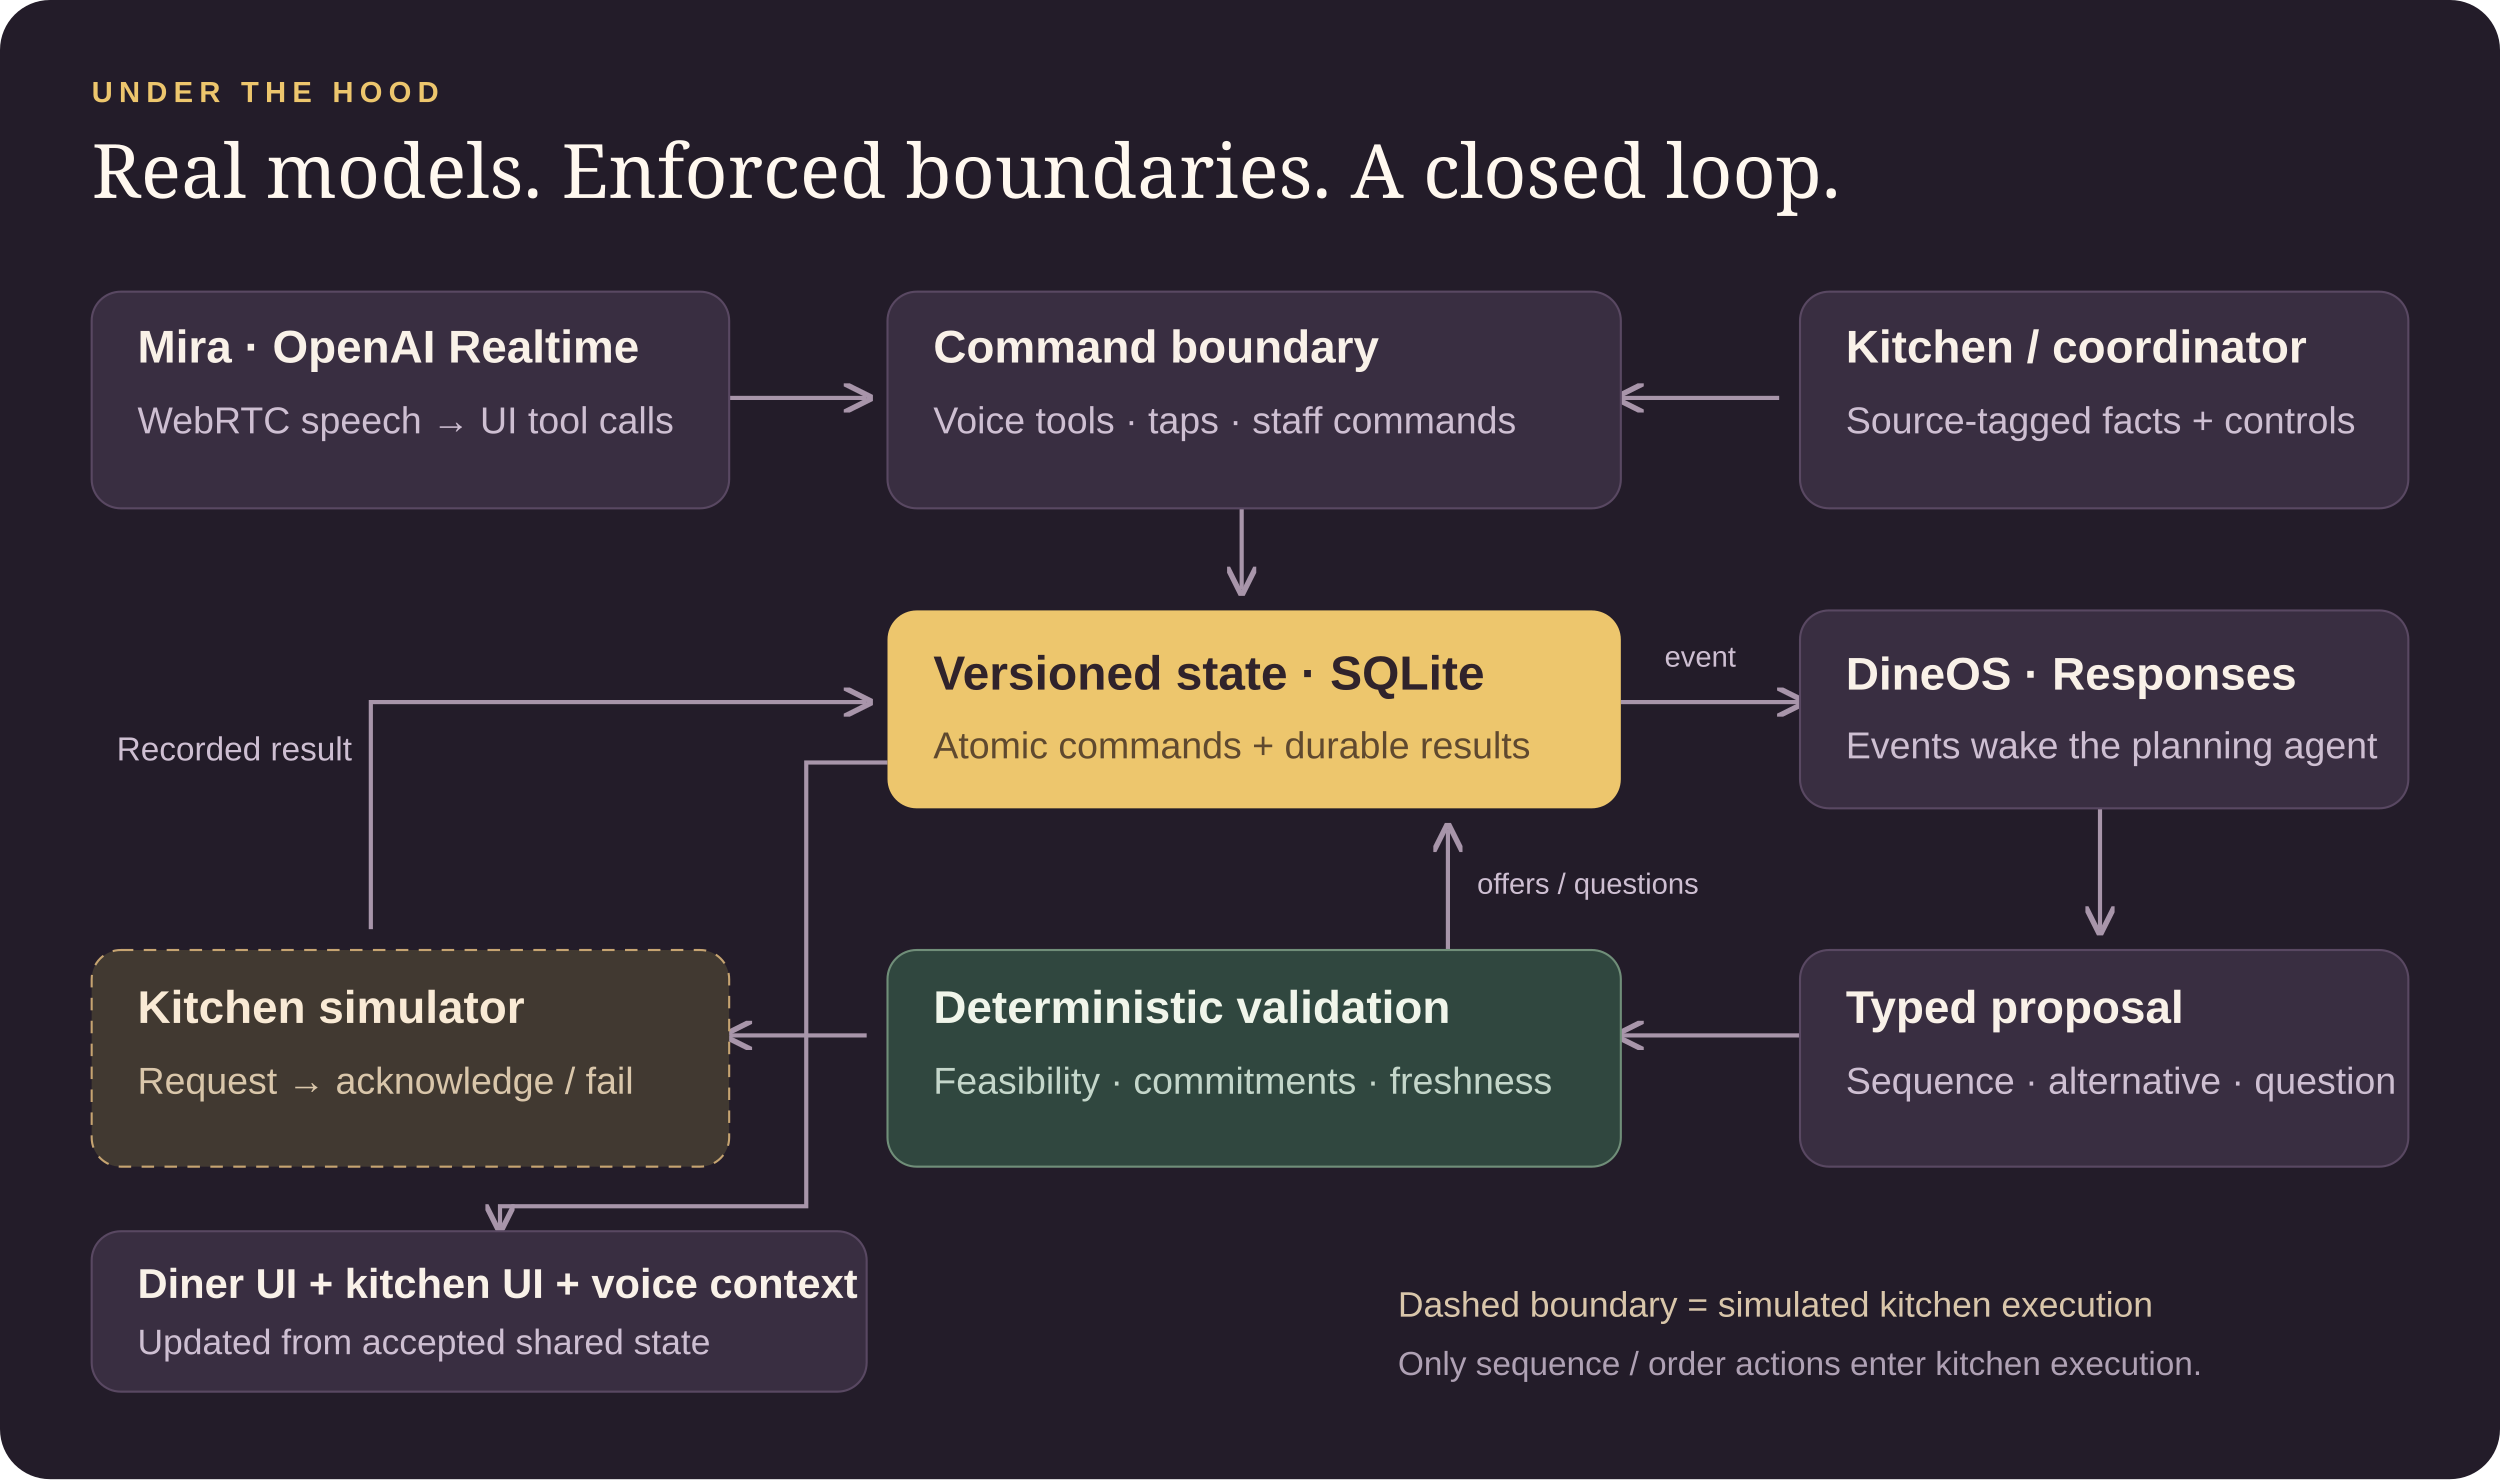
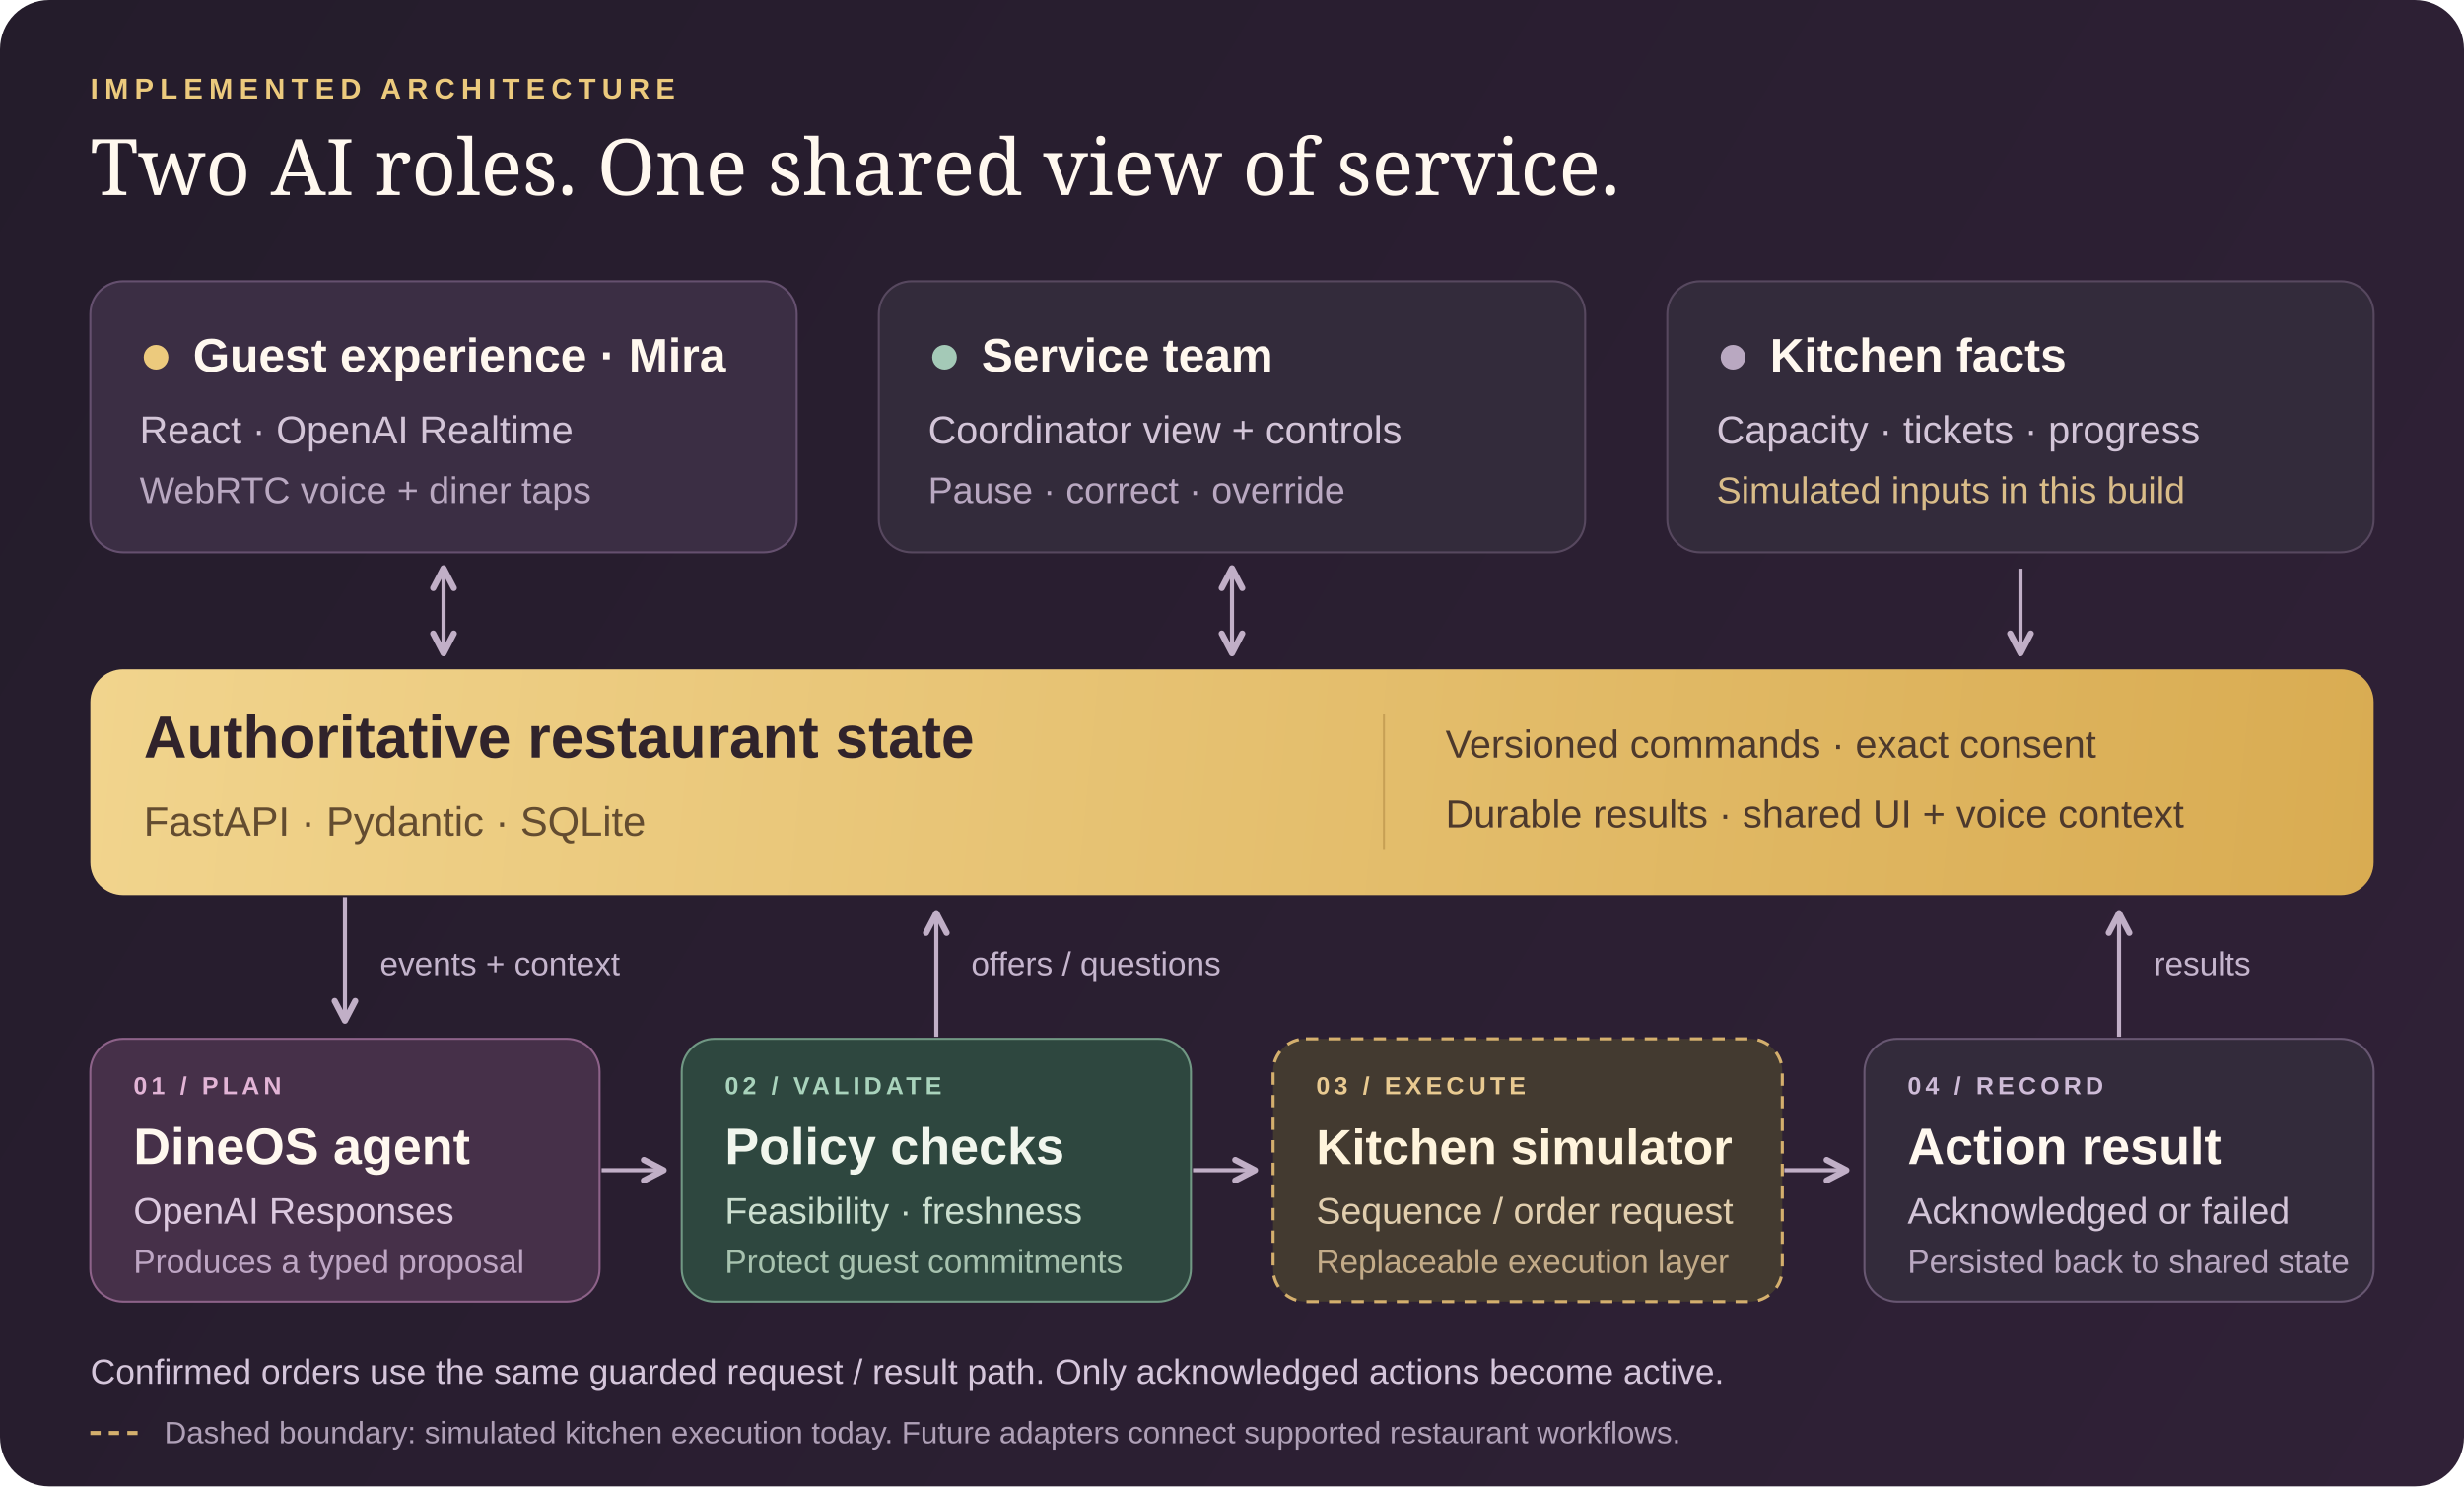
- <svg xmlns="http://www.w3.org/2000/svg" width="1200" height="710" viewBox="0 0 1200 710" fill="none" role="img" aria-labelledby="title desc">
+ <svg xmlns="http://www.w3.org/2000/svg" width="1200" height="724" viewBox="0 0 1200 724" fill="none" role="img" aria-labelledby="title desc">
  <defs>
-     <marker id="arr" markerWidth="7" markerHeight="7" refX="5.5" refY="3.5" orient="auto">
-       <path d="M0 0L7 3.5L0 7" fill="none" stroke="#A895AA" stroke-width="1.3" />
+     <linearGradient id="canvas" x1="0" y1="0" x2="1200" y2="724" gradientUnits="userSpaceOnUse">
+       <stop stop-color="#241C2B" />
+       <stop offset="1" stop-color="#302137" />
+     </linearGradient>
+     <linearGradient id="state" x1="44" y1="326" x2="1156" y2="436" gradientUnits="userSpaceOnUse">
+       <stop stop-color="#F1D48D" />
+       <stop offset="1" stop-color="#D9AC52" />
+     </linearGradient>
+     <marker id="arrow" markerWidth="7" markerHeight="7" refX="5.7" refY="3.5" orient="auto-start-reverse">
+       <path d="M1 1L5.8 3.5L1 6" fill="none" stroke="#C1AFC7" stroke-width="1.5" stroke-linecap="round" stroke-linejoin="round" />
    </marker>
  </defs>
-   <rect width="1200" height="710" rx="24" fill="#231C29" />
+   <rect width="1200" height="724" rx="24" fill="url(#canvas)" />
  <g font-family="Arial, Helvetica, sans-serif">
-     <text x="44" y="49" fill="#EDC66D" font-size="14" font-weight="bold" letter-spacing="3">UNDER THE HOOD</text>
-     <text x="44" y="95" fill="#FFF8EF" font-family="Georgia, serif" font-size="36">Real models. Enforced boundaries. A closed loop.</text>
-     <g stroke="#A895AA" stroke-width="2" marker-end="url(#arr)">
-       <path d="M350 191H416" />
-       <path d="M596 244V283" />
-       <path d="M854 191H778" />
-       <path d="M778 337H864" />
-       <path d="M1008 388V446" />
-       <path d="M864 497H778" />
-       <path d="M416 497H350" />
-       <path d="M178 446V337H416" />
-       <path d="M695 456V398" />
-       <path d="M426 366H387V579H240V589" />
+     <text x="44" y="48" fill="#ECCA7D" font-size="14" font-weight="bold" letter-spacing="3">IMPLEMENTED ARCHITECTURE</text>
+     <text x="44" y="95" fill="#FFF8EF" font-family="Georgia, serif" font-size="38">Two AI roles. One shared view of service.</text>
+     <rect x="44" y="137" width="344" height="132" rx="16" fill="#3B2E44" stroke="#65506F" />
+     <rect x="428" y="137" width="344" height="132" rx="16" fill="#332B3B" stroke="#57485F" />
+     <rect x="812" y="137" width="344" height="132" rx="16" fill="#332B3B" stroke="#57485F" />
+     <circle cx="76" cy="174" r="6" fill="#ECCA7D" />
+     <text x="94" y="181" fill="#FFF8EF" font-size="23" font-weight="bold">Guest experience · Mira</text>
+     <text x="68" y="216" fill="#D3C5D8" font-size="19">React · OpenAI Realtime</text>
+     <text x="68" y="245" fill="#B9A8C1" font-size="18">WebRTC voice + diner taps</text>
+     <circle cx="460" cy="174" r="6" fill="#A4C9B7" />
+     <text x="478" y="181" fill="#FFF8EF" font-size="23" font-weight="bold">Service team</text>
+     <text x="452" y="216" fill="#D3C5D8" font-size="19">Coordinator view + controls</text>
+     <text x="452" y="245" fill="#B9A8C1" font-size="18">Pause · correct · override</text>
+     <circle cx="844" cy="174" r="6" fill="#B9A8C1" />
+     <text x="862" y="181" fill="#FFF8EF" font-size="23" font-weight="bold">Kitchen facts</text>
+     <text x="836" y="216" fill="#D3C5D8" font-size="19">Capacity · tickets · progress</text>
+     <text x="836" y="245" fill="#D9BC88" font-size="18">Simulated inputs in this build</text>
+     <g stroke="#C1AFC7" stroke-width="2" fill="none" marker-end="url(#arrow)">
+       <path d="M216 277V318" marker-start="url(#arrow)" />
+       <path d="M600 277V318" marker-start="url(#arrow)" />
+       <path d="M984 277V318" />
    </g>
-     <rect x="44" y="140" width="306" height="104" rx="14" fill="#392E41" stroke="#594862" />
-     <text x="66" y="174" fill="#F9F1E8" font-size="22" font-weight="bold">Mira · OpenAI Realtime</text>
-     <text x="66" y="208" fill="#CEBFD2" font-size="18">WebRTC speech → UI tool calls</text>
-     <rect x="426" y="140" width="352" height="104" rx="14" fill="#392E41" stroke="#594862" />
-     <text x="448" y="174" fill="#F9F1E8" font-size="22" font-weight="bold">Command boundary</text>
-     <text x="448" y="208" fill="#CEBFD2" font-size="18">Voice tools · taps · staff commands</text>
-     <rect x="864" y="140" width="292" height="104" rx="14" fill="#392E41" stroke="#594862" />
-     <text x="886" y="174" fill="#F9F1E8" font-size="22" font-weight="bold">Kitchen / coordinator</text>
-     <text x="886" y="208" fill="#CEBFD2" font-size="18">Source-tagged facts + controls</text>
-     <rect x="426" y="293" width="352" height="95" rx="14" fill="#EDC66D" />
-     <text x="448" y="331" fill="#30232B" font-size="23" font-weight="bold">Versioned state · SQLite</text>
-     <text x="448" y="364" fill="#5F492F" font-size="18">Atomic commands + durable results</text>
-     <rect x="864" y="293" width="292" height="95" rx="14" fill="#392E41" stroke="#594862" />
-     <text x="886" y="331" fill="#F9F1E8" font-size="22" font-weight="bold">DineOS · Responses</text>
-     <text x="886" y="364" fill="#CEBFD2" font-size="18">Events wake the planning agent</text>
-     <rect x="864" y="456" width="292" height="104" rx="14" fill="#392E41" stroke="#594862" />
-     <text x="886" y="491" fill="#F9F1E8" font-size="22" font-weight="bold">Typed proposal</text>
-     <text x="886" y="525" fill="#CEBFD2" font-size="18">Sequence · alternative · question</text>
-     <rect x="426" y="456" width="352" height="104" rx="14" fill="#30473F" stroke="#708E79" />
-     <text x="448" y="491" fill="#F0F5EA" font-size="22" font-weight="bold">Deterministic validation</text>
-     <text x="448" y="525" fill="#C4D6CA" font-size="18">Feasibility · commitments · freshness</text>
-     <rect x="44" y="456" width="306" height="104" rx="14" fill="#413931" stroke="#C6A471" stroke-dasharray="6 5" />
-     <text x="66" y="491" fill="#F9EAD5" font-size="22" font-weight="bold">Kitchen simulator</text>
-     <text x="66" y="525" fill="#D9C6AA" font-size="18">Request → acknowledge / fail</text>
-     <text x="56" y="365" fill="#CEBFD2" font-size="16">Recorded result</text>
-     <text x="799" y="320" fill="#CEBFD2" font-size="14">event</text>
-     <text x="709" y="429" fill="#CEBFD2" font-size="14">offers / questions</text>
-     <rect x="44" y="591" width="372" height="77" rx="14" fill="#392E41" stroke="#594862" />
-     <text x="66" y="623" fill="#F9F1E8" font-size="20" font-weight="bold">Diner UI + kitchen UI + voice context</text>
-     <text x="66" y="650" fill="#CEBFD2" font-size="17">Updated from accepted shared state</text>
-     <text x="671" y="632" fill="#D9C6AA" font-size="17">Dashed boundary = simulated kitchen execution</text>
-     <text x="671" y="660" fill="#AFA1B4" font-size="16">Only sequence / order actions enter kitchen execution.</text>
+     <rect x="44" y="326" width="1112" height="110" rx="16" fill="url(#state)" />
+     <text x="70" y="369" fill="#30232B" font-size="29" font-weight="bold">Authoritative restaurant state</text>
+     <text x="70" y="407" fill="#634C30" font-size="20">FastAPI · Pydantic · SQLite</text>
+     <path d="M674 348V414" stroke="#AC843F" stroke-opacity=".5" />
+     <text x="704" y="369" fill="#4D392C" font-size="19">Versioned commands · exact consent</text>
+     <text x="704" y="403" fill="#4D392C" font-size="19">Durable results · shared UI + voice context</text>
+     <g stroke="#C1AFC7" stroke-width="2" fill="none" marker-end="url(#arrow)">
+       <path d="M168 437V497" />
+       <path d="M456 505V445" />
+       <path d="M1032 505V445" />
+       <path d="M293 570H323" />
+       <path d="M581 570H611" />
+       <path d="M869 570H899" />
+     </g>
+     <text x="185" y="475" fill="#C5B5CD" font-size="16">events + context</text>
+     <text x="473" y="475" fill="#C5B5CD" font-size="16">offers / questions</text>
+     <text x="1049" y="475" fill="#C5B5CD" font-size="16">results</text>
+     <rect x="44" y="506" width="248" height="128" rx="16" fill="#463049" stroke="#8D6289" />
+     <text x="65" y="533" fill="#E2B4D6" font-size="12" font-weight="bold" letter-spacing="2">01 / PLAN</text>
+     <text x="65" y="567" fill="#FFF8EF" font-size="25" font-weight="bold">DineOS agent</text>
+     <text x="65" y="596" fill="#DCC9DF" font-size="18">OpenAI Responses</text>
+     <text x="65" y="620" fill="#BEA6C4" font-size="16">Produces a typed proposal</text>
+     <rect x="332" y="506" width="248" height="128" rx="16" fill="#2E473F" stroke="#719884" />
+     <text x="353" y="533" fill="#A9D3BC" font-size="12" font-weight="bold" letter-spacing="2">02 / VALIDATE</text>
+     <text x="353" y="567" fill="#F1F6ED" font-size="25" font-weight="bold">Policy checks</text>
+     <text x="353" y="596" fill="#CBDECF" font-size="18">Feasibility · freshness</text>
+     <text x="353" y="620" fill="#A7C2AF" font-size="16">Protect guest commitments</text>
+     <rect x="620" y="506" width="248" height="128" rx="16" fill="#433A30" stroke="#D4AF6D" stroke-width="1.5" stroke-dasharray="6 5" />
+     <text x="641" y="533" fill="#E9CA91" font-size="12" font-weight="bold" letter-spacing="2">03 / EXECUTE</text>
+     <text x="641" y="567" fill="#FFF4DC" font-size="24" font-weight="bold">Kitchen simulator</text>
+     <text x="641" y="596" fill="#E1CEAE" font-size="18">Sequence / order request</text>
+     <text x="641" y="620" fill="#C3AB88" font-size="16">Replaceable execution layer</text>
+     <rect x="908" y="506" width="248" height="128" rx="16" fill="#332B3B" stroke="#685772" />
+     <text x="929" y="533" fill="#CEBBD7" font-size="12" font-weight="bold" letter-spacing="2">04 / RECORD</text>
+     <text x="929" y="567" fill="#FFF8EF" font-size="25" font-weight="bold">Action result</text>
+     <text x="929" y="596" fill="#D3C5D8" font-size="18">Acknowledged or failed</text>
+     <text x="929" y="620" fill="#B9A8C1" font-size="16">Persisted back to shared state</text>
+     <text x="44" y="674" fill="#D5C6DB" font-size="17">Confirmed orders use the same guarded request / result path. Only acknowledged actions become active.</text>
+     <path d="M44 698H70" stroke="#D4AF6D" stroke-width="2" stroke-dasharray="5 4" />
+     <text x="80" y="703" fill="#AFA0B7" font-size="15">Dashed boundary: simulated kitchen execution today. Future adapters connect supported restaurant workflows.</text>
  </g>
</svg>
